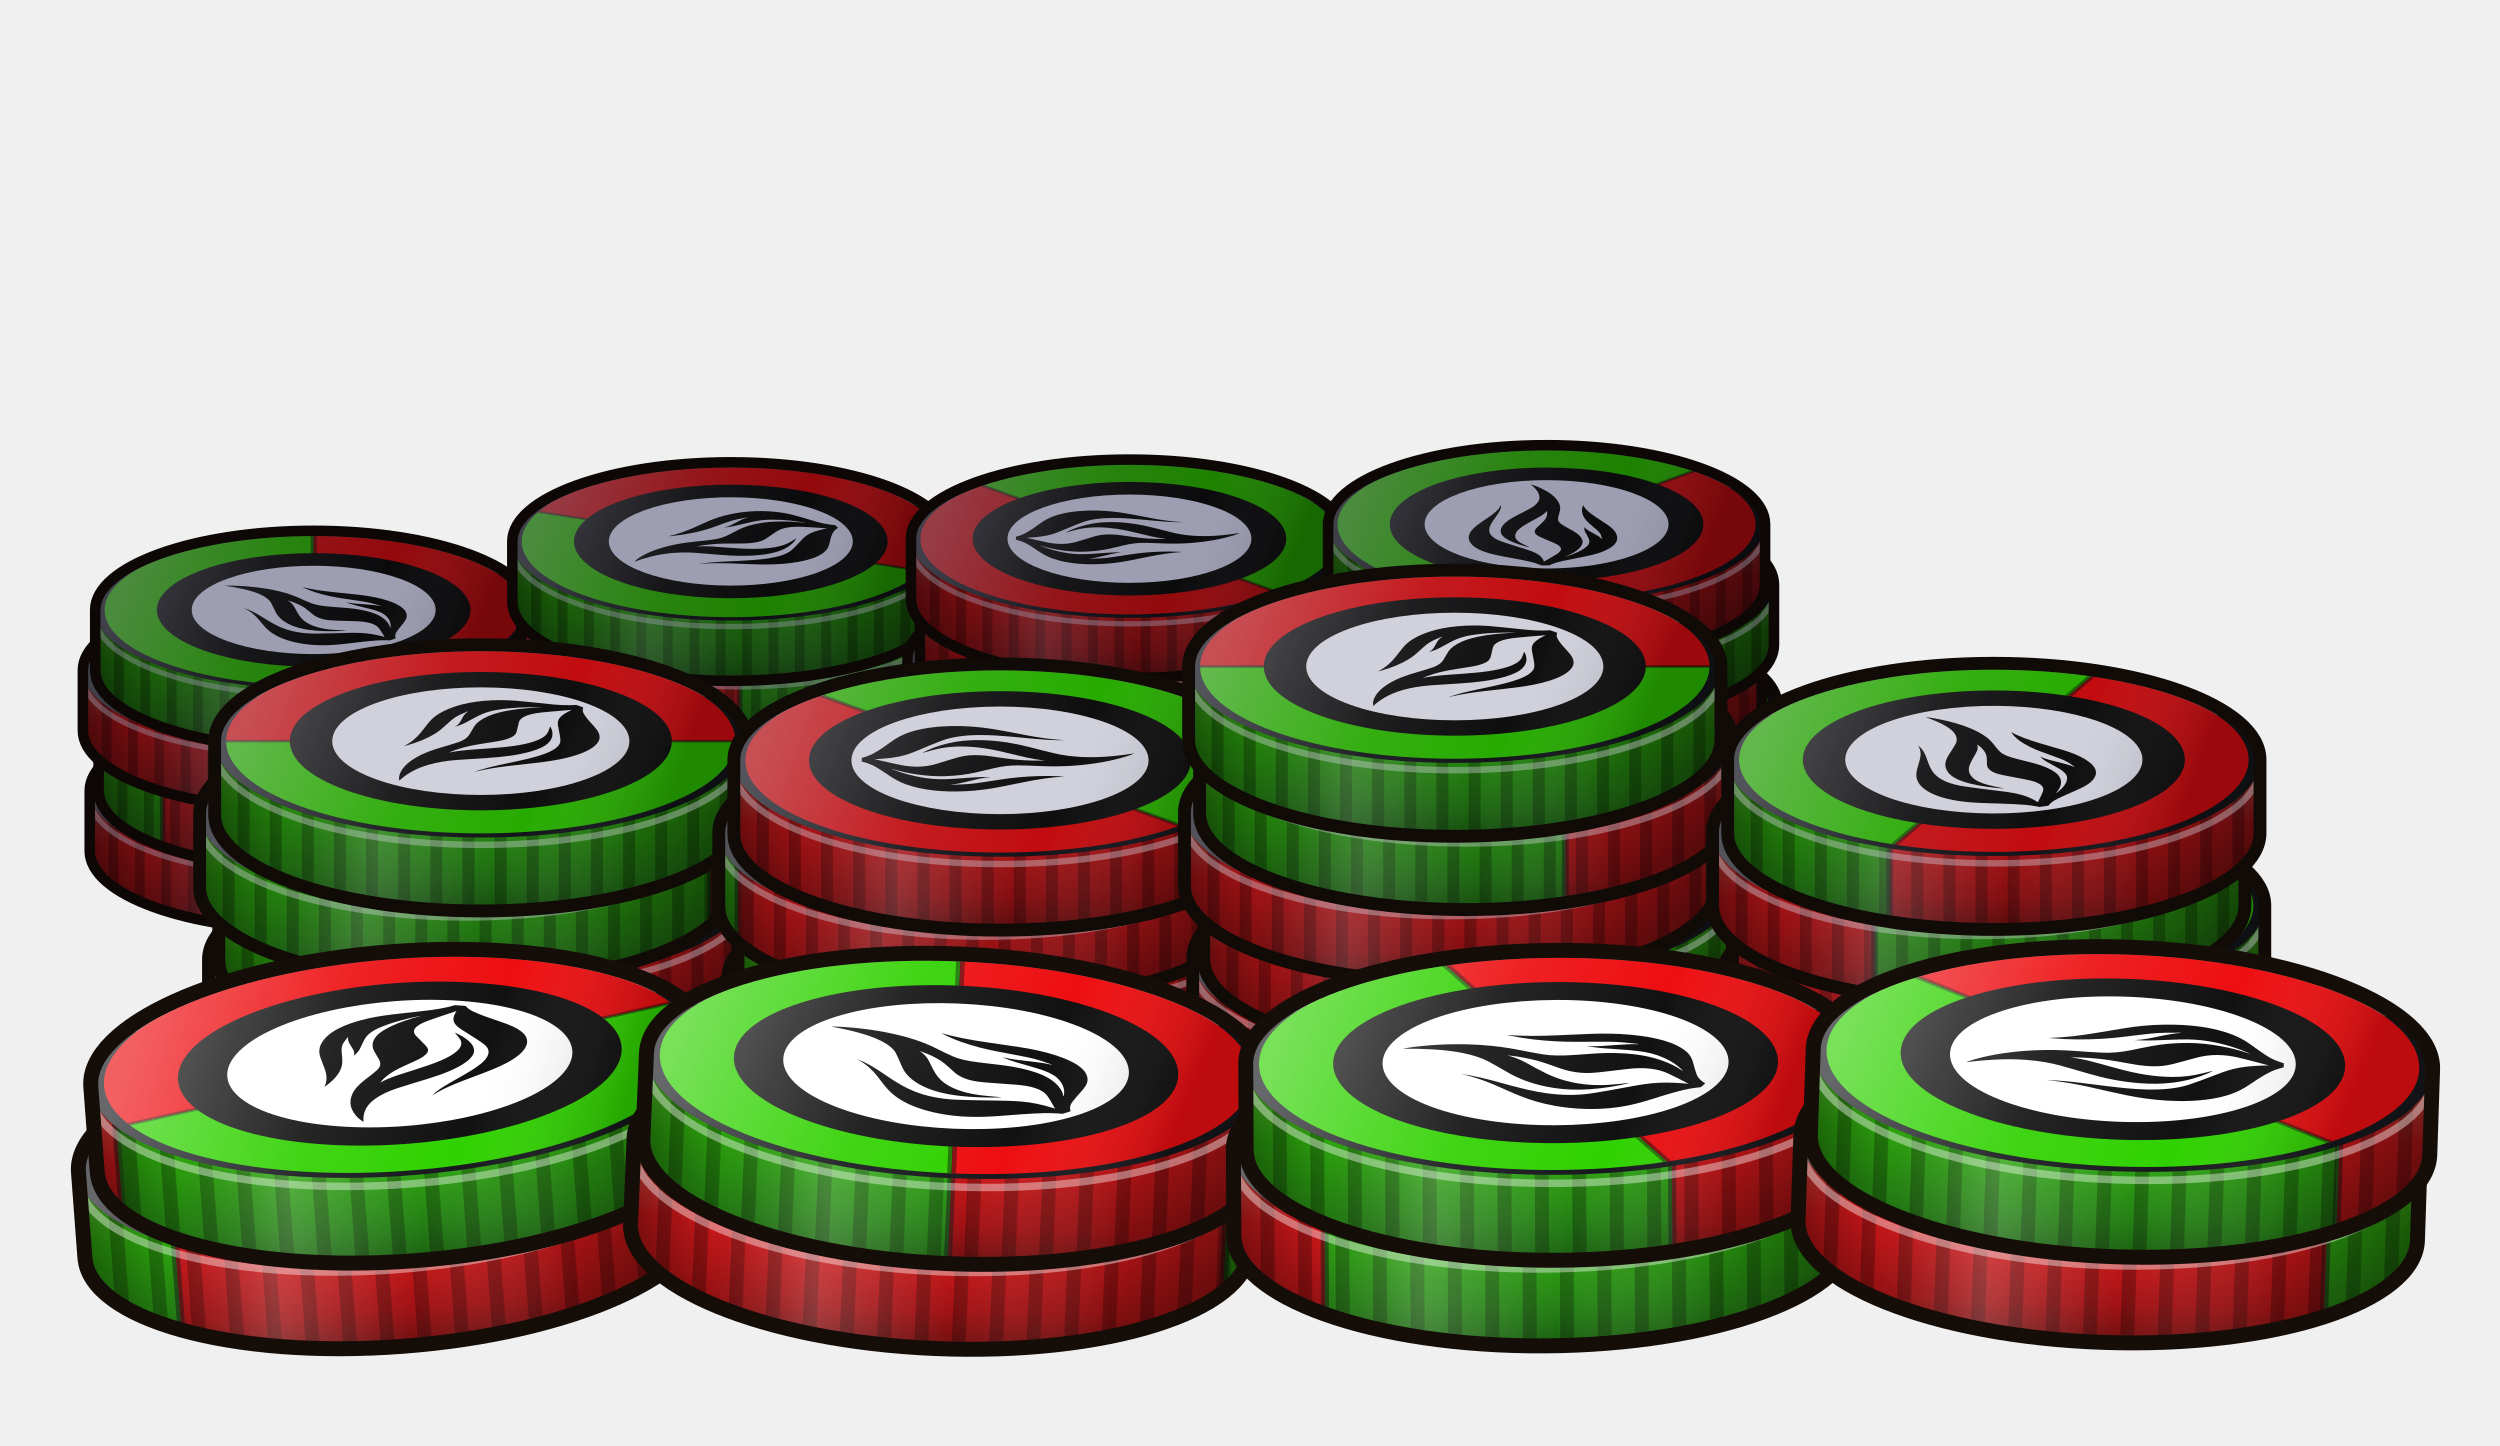
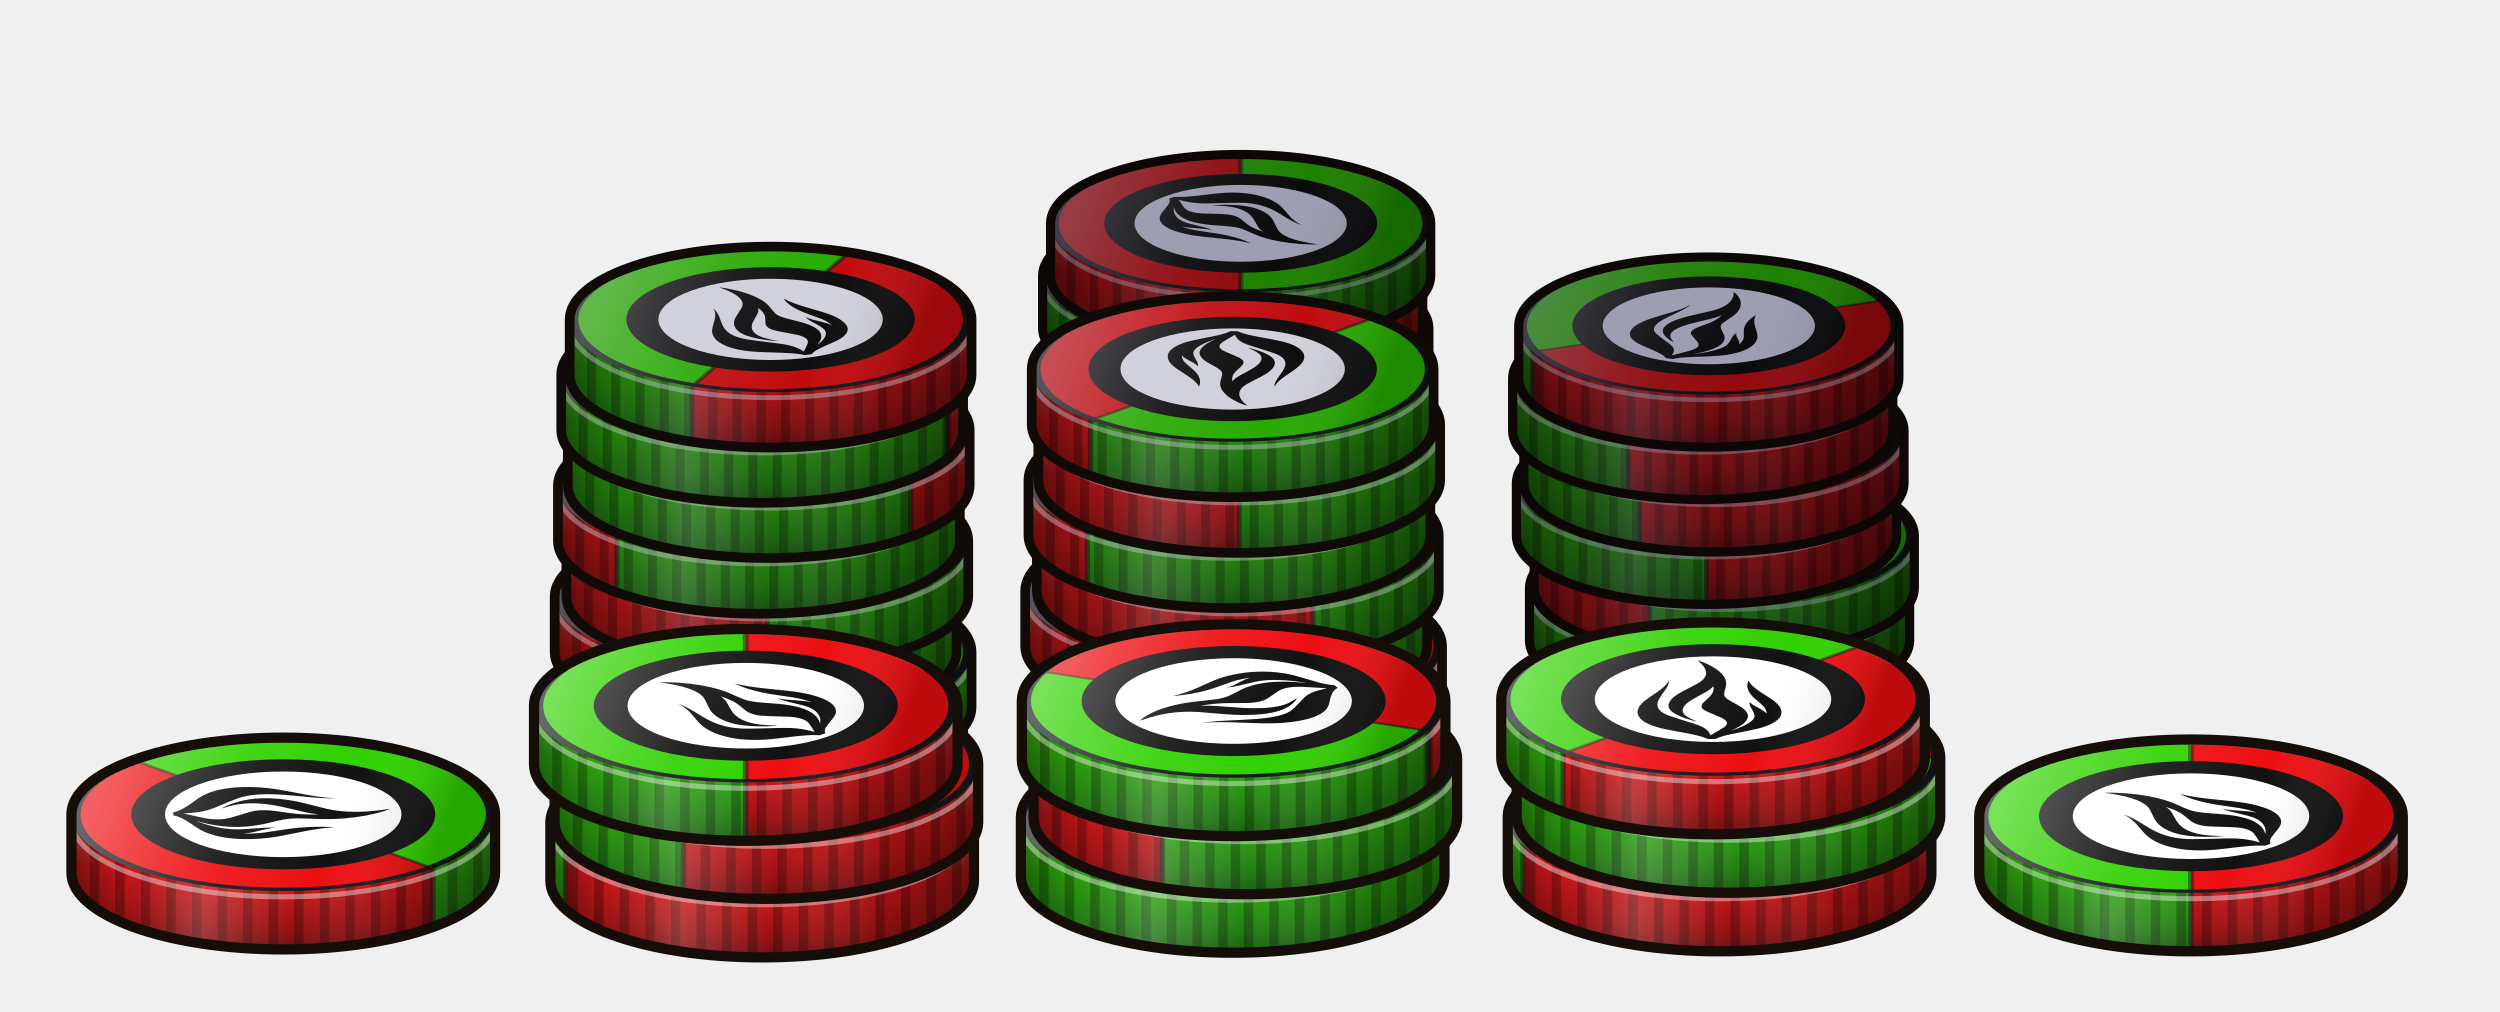
- <svg xmlns="http://www.w3.org/2000/svg" xmlns:xlink="http://www.w3.org/1999/xlink" viewBox="0 0 365 211" width="365" height="211">
+ <svg xmlns="http://www.w3.org/2000/svg" xmlns:xlink="http://www.w3.org/1999/xlink" viewBox="0 0 534 216" width="534" height="216">
  <defs>
    <linearGradient id="wr" x1="0" y1="24" x2="0" y2="61" gradientUnits="userSpaceOnUse">
      <stop offset="0" stop-color="#ff6152" />
      <stop offset="0.35" stop-color="#e30f12" />
      <stop offset="0.78" stop-color="#9c0608" />
      <stop offset="1" stop-color="#5e0304" />
    </linearGradient>
    <linearGradient id="wg" x1="0" y1="24" x2="0" y2="61" gradientUnits="userSpaceOnUse">
      <stop offset="0" stop-color="#63e52c" />
      <stop offset="0.35" stop-color="#28b303" />
      <stop offset="0.78" stop-color="#1a7a09" />
      <stop offset="1" stop-color="#0f5205" />
    </linearGradient>
    <linearGradient id="curve" x1="2" y1="0" x2="118" y2="0" gradientUnits="userSpaceOnUse">
      <stop offset="0" stop-color="#000000" stop-opacity="0.45" />
      <stop offset="0.13" stop-color="#000000" stop-opacity="0.10" />
      <stop offset="0.30" stop-color="#ffffff" stop-opacity="0.18" />
      <stop offset="0.52" stop-color="#ffffff" stop-opacity="0" />
      <stop offset="0.78" stop-color="#000000" stop-opacity="0.18" />
      <stop offset="1" stop-color="#000000" stop-opacity="0.52" />
    </linearGradient>
    <linearGradient id="gloss" x1="14" y1="6" x2="100" y2="38" gradientUnits="userSpaceOnUse">
      <stop offset="0" stop-color="#ffffff" stop-opacity="0.34" />
      <stop offset="0.4" stop-color="#ffffff" stop-opacity="0.08" />
      <stop offset="0.7" stop-color="#ffffff" stop-opacity="0" />
      <stop offset="1" stop-color="#000000" stop-opacity="0.20" />
    </linearGradient>
    <pattern id="mill" width="7" height="8" patternUnits="userSpaceOnUse">
      <rect x="0" y="0" width="7" height="8" fill="#ffffff" fill-opacity="0.05" />
      <rect x="0" y="0" width="2.6" height="8" fill="#000000" fill-opacity="0.26" />
    </pattern>
    <clipPath id="wallc">
      <path d="M2,23 l0,16 a58,21 0 0 0 116,0 l0,-16 a58,21 0 0 0 -116,0 z" />
    </clipPath>
    <clipPath id="facec">
      <ellipse cx="60" cy="23" rx="58" ry="21" />
    </clipPath>
    <clipPath id="fclip">
      <circle cx="0" cy="0" r="31.5" />
    </clipPath>
    <g id="logoart">
      <path d="M 21.816,98.184 A 54,54 0 0 1 98.184,21.816 Z" fill="#30d100" />
      <path d="M 21.816,98.184 A 54,54 0 0 0 98.184,21.816 Z" fill="#ed0e11" />
      <line x1="21.8" y1="98.2" x2="98.2" y2="21.8" stroke="#0a0a0c" stroke-opacity="0.45" stroke-width="1.6" />
      <circle cx="60" cy="60" r="40.5" fill="#111111" />
      <circle cx="60" cy="60" r="31.5" fill="#ffffff" />
      <g transform="matrix(1.26,0,0,1.26,59.71459,49.63493)">
        <g clip-path="url(#fclip)">
          <g transform="matrix(0.13,0,0,0.13,-56.16,-32.76)">
            <path fill="#111111" d="m 431.48,504.54 c -5.24,-10.41 -12.36,-18.75 -21.62,-24.98 -6.91,-4.65 -14.21,-8.76 -21.56,-12.69 -12.95,-6.93 -26.54,-12.66 -38.78,-20.91 -19.24,-12.96 -31.77,-30.57 -36.56,-53.37 -3.66,-17.46 -2.13,-34.69 2.89,-51.71 4.01,-13.6 10.35,-26.15 16.95,-38.6 7.71,-14.54 15.86,-28.87 21.81,-44.28 3.39,-8.77 5.94,-17.76 7.2,-27.11 0,3.69 0.24,7.4 -0.04,11.07 -1.48,19.17 -7.44,37.4 -11.94,55.94 -3.57,14.72 -6.92,29.46 -6.53,44.78 0.46,18.05 6.14,34.08 19.02,46.86 9.15,9.09 19.11,17.38 28.83,25.89 8.46,7.41 17.32,14.37 24.28,23.36 7.48,9.66 11.24,20.77 13.22,32.63 0.32,1.93 0.63,3.86 1.02,6.22 4.22,-6.71 8.24,-12.99 12.15,-19.34 2.97,-4.81 5.94,-9.63 8.66,-14.58 8.98,-16.34 8,-31.83 -4.22,-46.28 -6.7,-7.92 -13.41,-15.82 -20.01,-23.82 -4.83,-5.86 -9.23,-12.01 -10.54,-19.77 -1.49,-8.9 0.02,-17.43 3.25,-25.74 3.45,-8.89 7.2,-17.67 10.28,-26.69 3.52,-10.29 5.13,-21.02 5.5,-31.89 0.14,-4.19 -0.28,-8.39 -0.74,-12.61 -3.91,16.79 -14.43,29.92 -23.51,43.8 -7.15,10.93 -14.4,21.79 -19.47,33.9 -3.78,9.03 -6.23,18.4 -6.71,28.2 -0.59,11.95 2.26,23.17 8.54,33.28 3.76,6.07 8.44,11.56 12.72,17.31 0.36,0.49 0.75,0.96 1.13,1.44 l -0.39,0.49 c -2.78,-2 -5.65,-3.89 -8.33,-6.02 -12.9,-10.23 -23.86,-22.09 -30.76,-37.27 -5.35,-11.77 -6.76,-24.15 -5.31,-36.9 2.41,-21.24 11.63,-39.66 23.7,-56.9 7.63,-10.9 15.43,-21.7 22.75,-32.81 7.31,-11.11 11.78,-23.44 13.48,-36.65 1.58,-12.32 0.38,-24.49 -2.45,-36.55 -2.43,-10.38 -6,-20.36 -10.24,-30.13 l 0.47,-0.43 c 3.18,3.14 6.6,6.08 9.51,9.45 16.8,19.42 27.96,41.68 33.29,66.83 3.12,14.73 3.44,29.56 1.84,44.51 -1.06,9.89 -2.25,19.82 -2.49,29.75 -0.27,11.05 3.86,21.06 9.7,30.3 5.19,8.22 10.8,16.18 15.83,24.48 7.27,12.01 11.77,25.09 13,39.09 1.06,12.19 -1.32,23.97 -5.7,35.33 -4.68,12.14 -11.42,23.07 -19.75,33.04 -0.28,0.34 -0.5,0.73 -0.98,1.42 0.58,-0.2 0.81,-0.21 0.94,-0.33 13.86,-12.66 25.56,-26.91 32.56,-44.59 4.2,-10.61 4.64,-21.64 2.92,-32.71 -1.55,-9.97 -3.84,-19.83 -5.69,-29.75 -1.3,-6.98 -1.62,-14.03 -0.96,-21.16 2.41,11.44 9.46,20.38 15.71,29.77 4.45,6.69 8.7,13.49 10.95,21.34 l 0.78,-0.11 c -0.52,-5.46 -0.86,-10.95 -1.6,-16.38 -1.57,-11.65 -6.36,-22.27 -10.97,-32.92 -5.36,-12.4 -10.87,-24.73 -14.2,-37.9 -4.6,-18.21 -6.04,-36.6 -3.4,-55.24 0.17,-1.22 0.27,-2.44 0.62,-3.65 3.31,18.57 10.98,35.38 19.91,51.69 5.97,10.9 12.18,21.66 18.06,32.61 7.08,13.2 12.26,27.14 14.41,42.02 4.35,30.04 -2.87,56.63 -24.51,78.55 -9.21,9.33 -20.5,15.79 -31.95,21.98 -9.44,5.1 -18.91,10.16 -28.11,15.67 -11.91,7.14 -21.38,16.78 -27.83,29.82 z" />
          </g>
        </g>
      </g>
    </g>
    <filter id="dim1" color-interpolation-filters="sRGB">
      <feComponentTransfer>
        <feFuncR type="linear" slope="0.82" />
        <feFuncG type="linear" slope="0.82" />
        <feFuncB type="linear" slope="0.86" />
      </feComponentTransfer>
    </filter>
    <filter id="dim2" color-interpolation-filters="sRGB">
      <feComponentTransfer>
        <feFuncR type="linear" slope="0.62" />
        <feFuncG type="linear" slope="0.62" />
        <feFuncB type="linear" slope="0.7" />
      </feComponentTransfer>
    </filter>
    <filter id="soft" x="-40%" y="-40%" width="180%" height="180%">
      <feGaussianBlur stdDeviation="3" />
    </filter>
    <g id="c0">
      <path d="M2,23 a58,21 0 0 1 116,0 l0,16 a58,21 0 0 1 -116,0 z" fill="url(#wr)" />
      <g clip-path="url(#wallc)">
        <rect x="2.0" y="23" width="17.0" height="38" fill="url(#wg)" />
        <line x1="19.0" y1="23" x2="19.0" y2="60.8" stroke="#0a0a0c" stroke-opacity="0.5" stroke-width="1.5" />
        <rect x="2" y="23" width="116" height="38" fill="url(#mill)" />
        <path d="M2,23 l0,16 a58,21 0 0 0 116,0 l0,-16 a58,21 0 0 0 -116,0 z" fill="url(#curve)" />
        <path d="M2,24.6 a58,21 0 0 0 116,0" fill="none" stroke="#ffffff" stroke-opacity="0.4" stroke-width="1.4" />
      </g>
      <ellipse cx="60" cy="23" rx="58" ry="21" fill="#16181d" />
      <g transform="translate(60,23) scale(1.02778,0.37216) translate(-60,-60)">
        <use href="#logoart" xlink:href="#logoart" transform="rotate(0 60 60)" />
      </g>
      <g clip-path="url(#facec)">
        <rect x="2" y="2" width="116" height="42" fill="url(#gloss)" />
      </g>
      <path d="M10.9,12.9 A56.7,20.2 0 0 1 109.1,12.9" fill="none" stroke="#ffffff" stroke-opacity="0.28" stroke-width="1.2" />
      <path d="M2,23 a58,21 0 0 1 116,0 l0,16 a58,21 0 0 1 -116,0 z" fill="none" stroke="#150d08" stroke-width="2.8" stroke-linejoin="round" />
    </g>
    <g id="c22">
      <path d="M2,23 a58,21 0 0 1 116,0 l0,16 a58,21 0 0 1 -116,0 z" fill="url(#wr)" />
      <g clip-path="url(#wallc)">
        <rect x="2.0" y="23" width="35.3" height="38" fill="url(#wg)" />
        <line x1="37.3" y1="23" x2="37.3" y2="60.8" stroke="#0a0a0c" stroke-opacity="0.5" stroke-width="1.5" />
        <rect x="2" y="23" width="116" height="38" fill="url(#mill)" />
        <path d="M2,23 l0,16 a58,21 0 0 0 116,0 l0,-16 a58,21 0 0 0 -116,0 z" fill="url(#curve)" />
        <path d="M2,24.6 a58,21 0 0 0 116,0" fill="none" stroke="#ffffff" stroke-opacity="0.4" stroke-width="1.4" />
      </g>
      <ellipse cx="60" cy="23" rx="58" ry="21" fill="#16181d" />
      <g transform="translate(60,23) scale(1.02778,0.37216) translate(-60,-60)">
        <use href="#logoart" xlink:href="#logoart" transform="rotate(-22 60 60)" />
      </g>
      <g clip-path="url(#facec)">
        <rect x="2" y="2" width="116" height="42" fill="url(#gloss)" />
      </g>
      <path d="M10.9,12.9 A56.7,20.2 0 0 1 109.1,12.9" fill="none" stroke="#ffffff" stroke-opacity="0.28" stroke-width="1.2" />
      <path d="M2,23 a58,21 0 0 1 116,0 l0,16 a58,21 0 0 1 -116,0 z" fill="none" stroke="#150d08" stroke-width="2.8" stroke-linejoin="round" />
    </g>
    <g id="c45">
      <path d="M2,23 a58,21 0 0 1 116,0 l0,16 a58,21 0 0 1 -116,0 z" fill="url(#wr)" />
      <g clip-path="url(#wallc)">
        <rect x="2.0" y="23" width="58.0" height="38" fill="url(#wg)" />
        <line x1="60.0" y1="23" x2="60.0" y2="60.8" stroke="#0a0a0c" stroke-opacity="0.5" stroke-width="1.5" />
        <rect x="2" y="23" width="116" height="38" fill="url(#mill)" />
        <path d="M2,23 l0,16 a58,21 0 0 0 116,0 l0,-16 a58,21 0 0 0 -116,0 z" fill="url(#curve)" />
        <path d="M2,24.6 a58,21 0 0 0 116,0" fill="none" stroke="#ffffff" stroke-opacity="0.4" stroke-width="1.4" />
      </g>
      <ellipse cx="60" cy="23" rx="58" ry="21" fill="#16181d" />
      <g transform="translate(60,23) scale(1.02778,0.37216) translate(-60,-60)">
        <use href="#logoart" xlink:href="#logoart" transform="rotate(-45 60 60)" />
      </g>
      <g clip-path="url(#facec)">
        <rect x="2" y="2" width="116" height="42" fill="url(#gloss)" />
      </g>
      <path d="M10.9,12.9 A56.7,20.2 0 0 1 109.1,12.9" fill="none" stroke="#ffffff" stroke-opacity="0.28" stroke-width="1.2" />
      <path d="M2,23 a58,21 0 0 1 116,0 l0,16 a58,21 0 0 1 -116,0 z" fill="none" stroke="#150d08" stroke-width="2.8" stroke-linejoin="round" />
    </g>
    <g id="c67">
      <path d="M2,23 a58,21 0 0 1 116,0 l0,16 a58,21 0 0 1 -116,0 z" fill="url(#wr)" />
      <g clip-path="url(#wallc)">
        <rect x="2.0" y="23" width="79.7" height="38" fill="url(#wg)" />
        <line x1="81.7" y1="23" x2="81.7" y2="60.8" stroke="#0a0a0c" stroke-opacity="0.5" stroke-width="1.5" />
        <rect x="2" y="23" width="116" height="38" fill="url(#mill)" />
        <path d="M2,23 l0,16 a58,21 0 0 0 116,0 l0,-16 a58,21 0 0 0 -116,0 z" fill="url(#curve)" />
        <path d="M2,24.6 a58,21 0 0 0 116,0" fill="none" stroke="#ffffff" stroke-opacity="0.4" stroke-width="1.4" />
      </g>
      <ellipse cx="60" cy="23" rx="58" ry="21" fill="#16181d" />
      <g transform="translate(60,23) scale(1.02778,0.37216) translate(-60,-60)">
        <use href="#logoart" xlink:href="#logoart" transform="rotate(-67 60 60)" />
      </g>
      <g clip-path="url(#facec)">
        <rect x="2" y="2" width="116" height="42" fill="url(#gloss)" />
      </g>
      <path d="M10.9,12.9 A56.7,20.2 0 0 1 109.1,12.9" fill="none" stroke="#ffffff" stroke-opacity="0.28" stroke-width="1.2" />
      <path d="M2,23 a58,21 0 0 1 116,0 l0,16 a58,21 0 0 1 -116,0 z" fill="none" stroke="#150d08" stroke-width="2.8" stroke-linejoin="round" />
    </g>
    <g id="c90">
      <path d="M2,23 a58,21 0 0 1 116,0 l0,16 a58,21 0 0 1 -116,0 z" fill="url(#wr)" />
      <g clip-path="url(#wallc)">
        <rect x="2.0" y="23" width="99.0" height="38" fill="url(#wg)" />
        <line x1="101.0" y1="23" x2="101.0" y2="60.8" stroke="#0a0a0c" stroke-opacity="0.5" stroke-width="1.5" />
        <rect x="2" y="23" width="116" height="38" fill="url(#mill)" />
        <path d="M2,23 l0,16 a58,21 0 0 0 116,0 l0,-16 a58,21 0 0 0 -116,0 z" fill="url(#curve)" />
        <path d="M2,24.6 a58,21 0 0 0 116,0" fill="none" stroke="#ffffff" stroke-opacity="0.4" stroke-width="1.4" />
      </g>
      <ellipse cx="60" cy="23" rx="58" ry="21" fill="#16181d" />
      <g transform="translate(60,23) scale(1.02778,0.37216) translate(-60,-60)">
        <use href="#logoart" xlink:href="#logoart" transform="rotate(-90 60 60)" />
      </g>
      <g clip-path="url(#facec)">
        <rect x="2" y="2" width="116" height="42" fill="url(#gloss)" />
      </g>
      <path d="M10.9,12.9 A56.7,20.2 0 0 1 109.1,12.9" fill="none" stroke="#ffffff" stroke-opacity="0.28" stroke-width="1.2" />
      <path d="M2,23 a58,21 0 0 1 116,0 l0,16 a58,21 0 0 1 -116,0 z" fill="none" stroke="#150d08" stroke-width="2.8" stroke-linejoin="round" />
    </g>
    <g id="c112">
      <path d="M2,23 a58,21 0 0 1 116,0 l0,16 a58,21 0 0 1 -116,0 z" fill="url(#wr)" />
      <g clip-path="url(#wallc)">
        <rect x="2.0" y="23" width="111.4" height="38" fill="url(#wg)" />
        <line x1="113.4" y1="23" x2="113.4" y2="60.8" stroke="#0a0a0c" stroke-opacity="0.5" stroke-width="1.5" />
        <rect x="2" y="23" width="116" height="38" fill="url(#mill)" />
        <path d="M2,23 l0,16 a58,21 0 0 0 116,0 l0,-16 a58,21 0 0 0 -116,0 z" fill="url(#curve)" />
        <path d="M2,24.6 a58,21 0 0 0 116,0" fill="none" stroke="#ffffff" stroke-opacity="0.4" stroke-width="1.4" />
      </g>
      <ellipse cx="60" cy="23" rx="58" ry="21" fill="#16181d" />
      <g transform="translate(60,23) scale(1.02778,0.37216) translate(-60,-60)">
        <use href="#logoart" xlink:href="#logoart" transform="rotate(-112 60 60)" />
      </g>
      <g clip-path="url(#facec)">
        <rect x="2" y="2" width="116" height="42" fill="url(#gloss)" />
      </g>
      <path d="M10.9,12.9 A56.7,20.2 0 0 1 109.1,12.9" fill="none" stroke="#ffffff" stroke-opacity="0.28" stroke-width="1.2" />
      <path d="M2,23 a58,21 0 0 1 116,0 l0,16 a58,21 0 0 1 -116,0 z" fill="none" stroke="#150d08" stroke-width="2.8" stroke-linejoin="round" />
    </g>
    <g id="c135">
      <path d="M2,23 a58,21 0 0 1 116,0 l0,16 a58,21 0 0 1 -116,0 z" fill="url(#wr)" />
      <g clip-path="url(#wallc)">
        <rect x="2.0" y="23" width="116.0" height="38" fill="url(#wg)" />
        <rect x="2" y="23" width="116" height="38" fill="url(#mill)" />
        <path d="M2,23 l0,16 a58,21 0 0 0 116,0 l0,-16 a58,21 0 0 0 -116,0 z" fill="url(#curve)" />
        <path d="M2,24.6 a58,21 0 0 0 116,0" fill="none" stroke="#ffffff" stroke-opacity="0.4" stroke-width="1.4" />
      </g>
      <ellipse cx="60" cy="23" rx="58" ry="21" fill="#16181d" />
      <g transform="translate(60,23) scale(1.02778,0.37216) translate(-60,-60)">
        <use href="#logoart" xlink:href="#logoart" transform="rotate(-135 60 60)" />
      </g>
      <g clip-path="url(#facec)">
        <rect x="2" y="2" width="116" height="42" fill="url(#gloss)" />
      </g>
      <path d="M10.9,12.9 A56.7,20.2 0 0 1 109.1,12.9" fill="none" stroke="#ffffff" stroke-opacity="0.28" stroke-width="1.2" />
      <path d="M2,23 a58,21 0 0 1 116,0 l0,16 a58,21 0 0 1 -116,0 z" fill="none" stroke="#150d08" stroke-width="2.8" stroke-linejoin="round" />
    </g>
    <g id="c157">
      <path d="M2,23 a58,21 0 0 1 116,0 l0,16 a58,21 0 0 1 -116,0 z" fill="url(#wr)" />
      <g clip-path="url(#wallc)">
        <rect x="6.2" y="23" width="111.8" height="38" fill="url(#wg)" />
        <line x1="6.2" y1="23" x2="6.2" y2="60.8" stroke="#0a0a0c" stroke-opacity="0.5" stroke-width="1.5" />
        <rect x="2" y="23" width="116" height="38" fill="url(#mill)" />
        <path d="M2,23 l0,16 a58,21 0 0 0 116,0 l0,-16 a58,21 0 0 0 -116,0 z" fill="url(#curve)" />
        <path d="M2,24.6 a58,21 0 0 0 116,0" fill="none" stroke="#ffffff" stroke-opacity="0.4" stroke-width="1.4" />
      </g>
      <ellipse cx="60" cy="23" rx="58" ry="21" fill="#16181d" />
      <g transform="translate(60,23) scale(1.02778,0.37216) translate(-60,-60)">
        <use href="#logoart" xlink:href="#logoart" transform="rotate(-157 60 60)" />
      </g>
      <g clip-path="url(#facec)">
        <rect x="2" y="2" width="116" height="42" fill="url(#gloss)" />
      </g>
      <path d="M10.9,12.9 A56.7,20.2 0 0 1 109.1,12.9" fill="none" stroke="#ffffff" stroke-opacity="0.28" stroke-width="1.2" />
      <path d="M2,23 a58,21 0 0 1 116,0 l0,16 a58,21 0 0 1 -116,0 z" fill="none" stroke="#150d08" stroke-width="2.8" stroke-linejoin="round" />
    </g>
    <g id="c180">
      <path d="M2,23 a58,21 0 0 1 116,0 l0,16 a58,21 0 0 1 -116,0 z" fill="url(#wr)" />
      <g clip-path="url(#wallc)">
        <rect x="19.0" y="23" width="99.0" height="38" fill="url(#wg)" />
        <line x1="19.0" y1="23" x2="19.0" y2="60.8" stroke="#0a0a0c" stroke-opacity="0.5" stroke-width="1.5" />
        <rect x="2" y="23" width="116" height="38" fill="url(#mill)" />
        <path d="M2,23 l0,16 a58,21 0 0 0 116,0 l0,-16 a58,21 0 0 0 -116,0 z" fill="url(#curve)" />
        <path d="M2,24.6 a58,21 0 0 0 116,0" fill="none" stroke="#ffffff" stroke-opacity="0.4" stroke-width="1.4" />
      </g>
      <ellipse cx="60" cy="23" rx="58" ry="21" fill="#16181d" />
      <g transform="translate(60,23) scale(1.02778,0.37216) translate(-60,-60)">
        <use href="#logoart" xlink:href="#logoart" transform="rotate(-180 60 60)" />
      </g>
      <g clip-path="url(#facec)">
        <rect x="2" y="2" width="116" height="42" fill="url(#gloss)" />
      </g>
      <path d="M10.9,12.9 A56.7,20.2 0 0 1 109.1,12.9" fill="none" stroke="#ffffff" stroke-opacity="0.28" stroke-width="1.2" />
      <path d="M2,23 a58,21 0 0 1 116,0 l0,16 a58,21 0 0 1 -116,0 z" fill="none" stroke="#150d08" stroke-width="2.8" stroke-linejoin="round" />
    </g>
    <g id="c202">
      <path d="M2,23 a58,21 0 0 1 116,0 l0,16 a58,21 0 0 1 -116,0 z" fill="url(#wr)" />
      <g clip-path="url(#wallc)">
        <rect x="37.3" y="23" width="80.7" height="38" fill="url(#wg)" />
        <line x1="37.3" y1="23" x2="37.3" y2="60.8" stroke="#0a0a0c" stroke-opacity="0.5" stroke-width="1.5" />
        <rect x="2" y="23" width="116" height="38" fill="url(#mill)" />
        <path d="M2,23 l0,16 a58,21 0 0 0 116,0 l0,-16 a58,21 0 0 0 -116,0 z" fill="url(#curve)" />
        <path d="M2,24.6 a58,21 0 0 0 116,0" fill="none" stroke="#ffffff" stroke-opacity="0.4" stroke-width="1.4" />
      </g>
      <ellipse cx="60" cy="23" rx="58" ry="21" fill="#16181d" />
      <g transform="translate(60,23) scale(1.02778,0.37216) translate(-60,-60)">
        <use href="#logoart" xlink:href="#logoart" transform="rotate(-202 60 60)" />
      </g>
      <g clip-path="url(#facec)">
        <rect x="2" y="2" width="116" height="42" fill="url(#gloss)" />
      </g>
      <path d="M10.9,12.9 A56.7,20.2 0 0 1 109.1,12.9" fill="none" stroke="#ffffff" stroke-opacity="0.28" stroke-width="1.2" />
      <path d="M2,23 a58,21 0 0 1 116,0 l0,16 a58,21 0 0 1 -116,0 z" fill="none" stroke="#150d08" stroke-width="2.8" stroke-linejoin="round" />
    </g>
    <g id="c225">
      <path d="M2,23 a58,21 0 0 1 116,0 l0,16 a58,21 0 0 1 -116,0 z" fill="url(#wr)" />
      <g clip-path="url(#wallc)">
        <rect x="60.0" y="23" width="58.0" height="38" fill="url(#wg)" />
        <line x1="60.0" y1="23" x2="60.0" y2="60.8" stroke="#0a0a0c" stroke-opacity="0.5" stroke-width="1.5" />
        <rect x="2" y="23" width="116" height="38" fill="url(#mill)" />
        <path d="M2,23 l0,16 a58,21 0 0 0 116,0 l0,-16 a58,21 0 0 0 -116,0 z" fill="url(#curve)" />
        <path d="M2,24.6 a58,21 0 0 0 116,0" fill="none" stroke="#ffffff" stroke-opacity="0.4" stroke-width="1.4" />
      </g>
      <ellipse cx="60" cy="23" rx="58" ry="21" fill="#16181d" />
      <g transform="translate(60,23) scale(1.02778,0.37216) translate(-60,-60)">
        <use href="#logoart" xlink:href="#logoart" transform="rotate(-225 60 60)" />
      </g>
      <g clip-path="url(#facec)">
        <rect x="2" y="2" width="116" height="42" fill="url(#gloss)" />
      </g>
      <path d="M10.9,12.9 A56.7,20.2 0 0 1 109.1,12.9" fill="none" stroke="#ffffff" stroke-opacity="0.28" stroke-width="1.2" />
      <path d="M2,23 a58,21 0 0 1 116,0 l0,16 a58,21 0 0 1 -116,0 z" fill="none" stroke="#150d08" stroke-width="2.8" stroke-linejoin="round" />
    </g>
    <g id="c247">
      <path d="M2,23 a58,21 0 0 1 116,0 l0,16 a58,21 0 0 1 -116,0 z" fill="url(#wr)" />
      <g clip-path="url(#wallc)">
        <rect x="81.7" y="23" width="36.3" height="38" fill="url(#wg)" />
        <line x1="81.7" y1="23" x2="81.7" y2="60.8" stroke="#0a0a0c" stroke-opacity="0.5" stroke-width="1.5" />
        <rect x="2" y="23" width="116" height="38" fill="url(#mill)" />
        <path d="M2,23 l0,16 a58,21 0 0 0 116,0 l0,-16 a58,21 0 0 0 -116,0 z" fill="url(#curve)" />
        <path d="M2,24.6 a58,21 0 0 0 116,0" fill="none" stroke="#ffffff" stroke-opacity="0.4" stroke-width="1.4" />
      </g>
      <ellipse cx="60" cy="23" rx="58" ry="21" fill="#16181d" />
      <g transform="translate(60,23) scale(1.02778,0.37216) translate(-60,-60)">
        <use href="#logoart" xlink:href="#logoart" transform="rotate(-247 60 60)" />
      </g>
      <g clip-path="url(#facec)">
        <rect x="2" y="2" width="116" height="42" fill="url(#gloss)" />
      </g>
      <path d="M10.9,12.9 A56.7,20.2 0 0 1 109.1,12.9" fill="none" stroke="#ffffff" stroke-opacity="0.28" stroke-width="1.2" />
      <path d="M2,23 a58,21 0 0 1 116,0 l0,16 a58,21 0 0 1 -116,0 z" fill="none" stroke="#150d08" stroke-width="2.8" stroke-linejoin="round" />
    </g>
    <g id="c270">
      <path d="M2,23 a58,21 0 0 1 116,0 l0,16 a58,21 0 0 1 -116,0 z" fill="url(#wr)" />
      <g clip-path="url(#wallc)">
        <rect x="101.0" y="23" width="17.0" height="38" fill="url(#wg)" />
        <line x1="101.0" y1="23" x2="101.0" y2="60.8" stroke="#0a0a0c" stroke-opacity="0.5" stroke-width="1.5" />
        <rect x="2" y="23" width="116" height="38" fill="url(#mill)" />
        <path d="M2,23 l0,16 a58,21 0 0 0 116,0 l0,-16 a58,21 0 0 0 -116,0 z" fill="url(#curve)" />
        <path d="M2,24.6 a58,21 0 0 0 116,0" fill="none" stroke="#ffffff" stroke-opacity="0.4" stroke-width="1.4" />
      </g>
      <ellipse cx="60" cy="23" rx="58" ry="21" fill="#16181d" />
      <g transform="translate(60,23) scale(1.02778,0.37216) translate(-60,-60)">
        <use href="#logoart" xlink:href="#logoart" transform="rotate(-270 60 60)" />
      </g>
      <g clip-path="url(#facec)">
        <rect x="2" y="2" width="116" height="42" fill="url(#gloss)" />
      </g>
      <path d="M10.9,12.9 A56.7,20.2 0 0 1 109.1,12.9" fill="none" stroke="#ffffff" stroke-opacity="0.28" stroke-width="1.2" />
      <path d="M2,23 a58,21 0 0 1 116,0 l0,16 a58,21 0 0 1 -116,0 z" fill="none" stroke="#150d08" stroke-width="2.8" stroke-linejoin="round" />
    </g>
    <g id="c292">
      <path d="M2,23 a58,21 0 0 1 116,0 l0,16 a58,21 0 0 1 -116,0 z" fill="url(#wr)" />
      <g clip-path="url(#wallc)">
        <rect x="113.4" y="23" width="4.6" height="38" fill="url(#wg)" />
        <line x1="113.4" y1="23" x2="113.4" y2="60.8" stroke="#0a0a0c" stroke-opacity="0.5" stroke-width="1.5" />
        <rect x="2" y="23" width="116" height="38" fill="url(#mill)" />
        <path d="M2,23 l0,16 a58,21 0 0 0 116,0 l0,-16 a58,21 0 0 0 -116,0 z" fill="url(#curve)" />
        <path d="M2,24.6 a58,21 0 0 0 116,0" fill="none" stroke="#ffffff" stroke-opacity="0.4" stroke-width="1.4" />
      </g>
      <ellipse cx="60" cy="23" rx="58" ry="21" fill="#16181d" />
      <g transform="translate(60,23) scale(1.02778,0.37216) translate(-60,-60)">
        <use href="#logoart" xlink:href="#logoart" transform="rotate(-292 60 60)" />
      </g>
      <g clip-path="url(#facec)">
        <rect x="2" y="2" width="116" height="42" fill="url(#gloss)" />
      </g>
      <path d="M10.9,12.9 A56.7,20.2 0 0 1 109.1,12.9" fill="none" stroke="#ffffff" stroke-opacity="0.28" stroke-width="1.2" />
      <path d="M2,23 a58,21 0 0 1 116,0 l0,16 a58,21 0 0 1 -116,0 z" fill="none" stroke="#150d08" stroke-width="2.8" stroke-linejoin="round" />
    </g>
    <g id="c315">
      <path d="M2,23 a58,21 0 0 1 116,0 l0,16 a58,21 0 0 1 -116,0 z" fill="url(#wr)" />
      <g clip-path="url(#wallc)">
        <rect x="2" y="23" width="116" height="38" fill="url(#mill)" />
        <path d="M2,23 l0,16 a58,21 0 0 0 116,0 l0,-16 a58,21 0 0 0 -116,0 z" fill="url(#curve)" />
        <path d="M2,24.6 a58,21 0 0 0 116,0" fill="none" stroke="#ffffff" stroke-opacity="0.4" stroke-width="1.4" />
      </g>
      <ellipse cx="60" cy="23" rx="58" ry="21" fill="#16181d" />
      <g transform="translate(60,23) scale(1.02778,0.37216) translate(-60,-60)">
        <use href="#logoart" xlink:href="#logoart" transform="rotate(-315 60 60)" />
      </g>
      <g clip-path="url(#facec)">
        <rect x="2" y="2" width="116" height="42" fill="url(#gloss)" />
      </g>
      <path d="M10.9,12.9 A56.7,20.2 0 0 1 109.1,12.9" fill="none" stroke="#ffffff" stroke-opacity="0.28" stroke-width="1.2" />
      <path d="M2,23 a58,21 0 0 1 116,0 l0,16 a58,21 0 0 1 -116,0 z" fill="none" stroke="#150d08" stroke-width="2.8" stroke-linejoin="round" />
    </g>
    <g id="c337">
      <path d="M2,23 a58,21 0 0 1 116,0 l0,16 a58,21 0 0 1 -116,0 z" fill="url(#wr)" />
      <g clip-path="url(#wallc)">
        <rect x="2.0" y="23" width="4.2" height="38" fill="url(#wg)" />
        <line x1="6.2" y1="23" x2="6.2" y2="60.8" stroke="#0a0a0c" stroke-opacity="0.5" stroke-width="1.5" />
        <rect x="2" y="23" width="116" height="38" fill="url(#mill)" />
        <path d="M2,23 l0,16 a58,21 0 0 0 116,0 l0,-16 a58,21 0 0 0 -116,0 z" fill="url(#curve)" />
        <path d="M2,24.6 a58,21 0 0 0 116,0" fill="none" stroke="#ffffff" stroke-opacity="0.4" stroke-width="1.4" />
      </g>
      <ellipse cx="60" cy="23" rx="58" ry="21" fill="#16181d" />
      <g transform="translate(60,23) scale(1.02778,0.37216) translate(-60,-60)">
        <use href="#logoart" xlink:href="#logoart" transform="rotate(-337 60 60)" />
      </g>
      <g clip-path="url(#facec)">
        <rect x="2" y="2" width="116" height="42" fill="url(#gloss)" />
      </g>
      <path d="M10.9,12.9 A56.7,20.2 0 0 1 109.1,12.9" fill="none" stroke="#ffffff" stroke-opacity="0.28" stroke-width="1.2" />
      <path d="M2,23 a58,21 0 0 1 116,0 l0,16 a58,21 0 0 1 -116,0 z" fill="none" stroke="#150d08" stroke-width="2.8" stroke-linejoin="round" />
    </g>
  </defs>
  <g filter="url(#dim2)">
-     <use href="#c292" xlink:href="#c292" transform="translate(12.0 102.8) scale(0.55)" />
-     <use href="#c0" xlink:href="#c0" transform="translate(13.3 94.0) scale(0.55)" />
-     <use href="#c270" xlink:href="#c270" transform="translate(11.0 85.2) scale(0.55)" />
-     <use href="#c45" xlink:href="#c45" transform="translate(12.8 76.4) scale(0.55)" />
-     <use href="#c247" xlink:href="#c247" transform="translate(74.2 101.6) scale(0.55)" />
-     <use href="#c247" xlink:href="#c247" transform="translate(75.5 92.8) scale(0.55)" />
-     <use href="#c0" xlink:href="#c0" transform="translate(73.1 84.0) scale(0.55)" />
-     <use href="#c225" xlink:href="#c225" transform="translate(75.0 75.2) scale(0.55)" />
-     <use href="#c112" xlink:href="#c112" transform="translate(73.7 66.4) scale(0.55)" />
-     <use href="#c180" xlink:href="#c180" transform="translate(132.5 101.2) scale(0.55)" />
-     <use href="#c180" xlink:href="#c180" transform="translate(133.8 92.4) scale(0.55)" />
-     <use href="#c157" xlink:href="#c157" transform="translate(131.4 83.6) scale(0.55)" />
-     <use href="#c270" xlink:href="#c270" transform="translate(133.2 74.8) scale(0.55)" />
-     <use href="#c270" xlink:href="#c270" transform="translate(131.9 66.0) scale(0.55)" />
-     <use href="#c22" xlink:href="#c22" transform="translate(193.3 99.1) scale(0.55)" />
-     <use href="#c315" xlink:href="#c315" transform="translate(194.6 90.3) scale(0.55)" />
-     <use href="#c67" xlink:href="#c67" transform="translate(192.3 81.5) scale(0.55)" />
-     <use href="#c135" xlink:href="#c135" transform="translate(194.1 72.7) scale(0.55)" />
-     <use href="#c0" xlink:href="#c0" transform="translate(192.8 63.9) scale(0.55)" />
+     <use href="#c202" xlink:href="#c202" transform="translate(120.8 109.4) scale(0.70)" />
+     <use href="#c135" xlink:href="#c135" transform="translate(122.5 98.2) scale(0.70)" />
+     <use href="#c270" xlink:href="#c270" transform="translate(119.5 87.0) scale(0.70)" />
+     <use href="#c202" xlink:href="#c202" transform="translate(121.8 75.8) scale(0.70)" />
+     <use href="#c0" xlink:href="#c0" transform="translate(120.1 64.6) scale(0.70)" />
+     <use href="#c22" xlink:href="#c22" transform="translate(122.1 53.4) scale(0.70)" />
+     <use href="#c0" xlink:href="#c0" transform="translate(221.3 110.0) scale(0.70)" />
+     <use href="#c90" xlink:href="#c90" transform="translate(223.0 98.8) scale(0.70)" />
+     <use href="#c157" xlink:href="#c157" transform="translate(220.0 87.6) scale(0.70)" />
+     <use href="#c180" xlink:href="#c180" transform="translate(222.3 76.4) scale(0.70)" />
+     <use href="#c45" xlink:href="#c45" transform="translate(220.6 65.2) scale(0.70)" />
+     <use href="#c225" xlink:href="#c225" transform="translate(222.6 54.0) scale(0.70)" />
+     <use href="#c67" xlink:href="#c67" transform="translate(221.3 42.8) scale(0.70)" />
+     <use href="#c225" xlink:href="#c225" transform="translate(223.0 31.6) scale(0.70)" />
+     <use href="#c135" xlink:href="#c135" transform="translate(325.3 109.5) scale(0.70)" />
+     <use href="#c202" xlink:href="#c202" transform="translate(326.3 98.3) scale(0.70)" />
+     <use href="#c45" xlink:href="#c45" transform="translate(322.5 87.1) scale(0.70)" />
+     <use href="#c22" xlink:href="#c22" transform="translate(324.1 75.9) scale(0.70)" />
+     <use href="#c22" xlink:href="#c22" transform="translate(321.7 64.7) scale(0.70)" />
+     <use href="#c337" xlink:href="#c337" transform="translate(323.0 53.5) scale(0.70)" />
  </g>
  <g filter="url(#dim1)">
-     <use href="#c337" xlink:href="#c337" transform="translate(29.1 124.7) scale(0.67)" />
-     <use href="#c0" xlink:href="#c0" transform="translate(30.6 114.1) scale(0.67)" />
-     <use href="#c112" xlink:href="#c112" transform="translate(27.8 103.4) scale(0.67)" />
-     <use href="#c135" xlink:href="#c135" transform="translate(30.0 92.8) scale(0.67)" />
-     <use href="#c315" xlink:href="#c315" transform="translate(104.9 127.5) scale(0.67)" />
-     <use href="#c67" xlink:href="#c67" transform="translate(106.4 116.8) scale(0.67)" />
-     <use href="#c337" xlink:href="#c337" transform="translate(103.6 106.2) scale(0.67)" />
-     <use href="#c270" xlink:href="#c270" transform="translate(105.8 95.6) scale(0.67)" />
-     <use href="#c225" xlink:href="#c225" transform="translate(172.8 124.5) scale(0.67)" />
-     <use href="#c202" xlink:href="#c202" transform="translate(174.4 113.9) scale(0.67)" />
-     <use href="#c315" xlink:href="#c315" transform="translate(171.6 103.2) scale(0.67)" />
-     <use href="#c67" xlink:href="#c67" transform="translate(173.8 92.6) scale(0.67)" />
-     <use href="#c135" xlink:href="#c135" transform="translate(172.2 81.9) scale(0.67)" />
-     <use href="#c225" xlink:href="#c225" transform="translate(250.0 127.4) scale(0.67)" />
-     <use href="#c270" xlink:href="#c270" transform="translate(251.6 116.8) scale(0.67)" />
-     <use href="#c202" xlink:href="#c202" transform="translate(248.7 106.1) scale(0.67)" />
-     <use href="#c22" xlink:href="#c22" transform="translate(250.9 95.5) scale(0.67)" />
+     <use href="#c292" xlink:href="#c292" transform="translate(118.4 134.0) scale(0.74)" />
+     <use href="#c157" xlink:href="#c157" transform="translate(120.2 122.2) scale(0.74)" />
+     <use href="#c180" xlink:href="#c180" transform="translate(117.0 110.4) scale(0.74)" />
+     <use href="#c225" xlink:href="#c225" transform="translate(119.5 98.5) scale(0.74)" />
+     <use href="#c180" xlink:href="#c180" transform="translate(117.7 86.7) scale(0.74)" />
+     <use href="#c90" xlink:href="#c90" transform="translate(119.8 74.8) scale(0.74)" />
+     <use href="#c112" xlink:href="#c112" transform="translate(118.4 63.0) scale(0.74)" />
+     <use href="#c22" xlink:href="#c22" transform="translate(120.2 51.2) scale(0.74)" />
+     <use href="#c180" xlink:href="#c180" transform="translate(218.9 132.9) scale(0.74)" />
+     <use href="#c67" xlink:href="#c67" transform="translate(220.7 121.0) scale(0.74)" />
+     <use href="#c202" xlink:href="#c202" transform="translate(217.5 109.2) scale(0.74)" />
+     <use href="#c247" xlink:href="#c247" transform="translate(220.0 97.4) scale(0.74)" />
+     <use href="#c180" xlink:href="#c180" transform="translate(218.2 85.5) scale(0.74)" />
+     <use href="#c225" xlink:href="#c225" transform="translate(220.3 73.7) scale(0.74)" />
+     <use href="#c180" xlink:href="#c180" transform="translate(218.9 61.8) scale(0.74)" />
  </g>
  <g>
-     <use href="#c0" xlink:href="#c0" transform="translate(11.0 149.8) scale(0.78) rotate(-4.3 60 44)" />
-     <use href="#c157" xlink:href="#c157" transform="translate(12.8 137.3) scale(0.78) rotate(-4.3 60 44)" />
-     <use href="#c292" xlink:href="#c292" transform="translate(90.3 150.1) scale(0.78) rotate(2.4 60 44)" />
-     <use href="#c45" xlink:href="#c45" transform="translate(92.1 137.7) scale(0.78) rotate(2.4 60 44)" />
-     <use href="#c180" xlink:href="#c180" transform="translate(178.6 149.7) scale(0.78) rotate(-0.3 60 44)" />
-     <use href="#c67" xlink:href="#c67" transform="translate(180.4 137.2) scale(0.78) rotate(-0.3 60 44)" />
-     <use href="#c270" xlink:href="#c270" transform="translate(260.8 149.2) scale(0.78) rotate(1.9 60 44)" />
-     <use href="#c90" xlink:href="#c90" transform="translate(262.6 136.7) scale(0.78) rotate(1.9 60 44)" />
+     <use href="#c270" xlink:href="#c270" transform="translate(13.7 156.0) scale(0.78)" />
+     <use href="#c337" xlink:href="#c337" transform="translate(116.0 157.7) scale(0.78)" />
+     <use href="#c22" xlink:href="#c22" transform="translate(116.9 145.2) scale(0.78)" />
+     <use href="#c45" xlink:href="#c45" transform="translate(112.5 132.8) scale(0.78)" />
+     <use href="#c135" xlink:href="#c135" transform="translate(216.5 156.7) scale(0.78)" />
+     <use href="#c202" xlink:href="#c202" transform="translate(219.2 144.2) scale(0.78)" />
+     <use href="#c112" xlink:href="#c112" transform="translate(216.7 131.8) scale(0.78)" />
+     <use href="#c337" xlink:href="#c337" transform="translate(320.5 156.4) scale(0.78)" />
+     <use href="#c135" xlink:href="#c135" transform="translate(322.4 143.9) scale(0.78)" />
+     <use href="#c0" xlink:href="#c0" transform="translate(319.1 131.4) scale(0.78)" />
+     <use href="#c45" xlink:href="#c45" transform="translate(421.2 156.4) scale(0.78)" />
  </g>
</svg>
